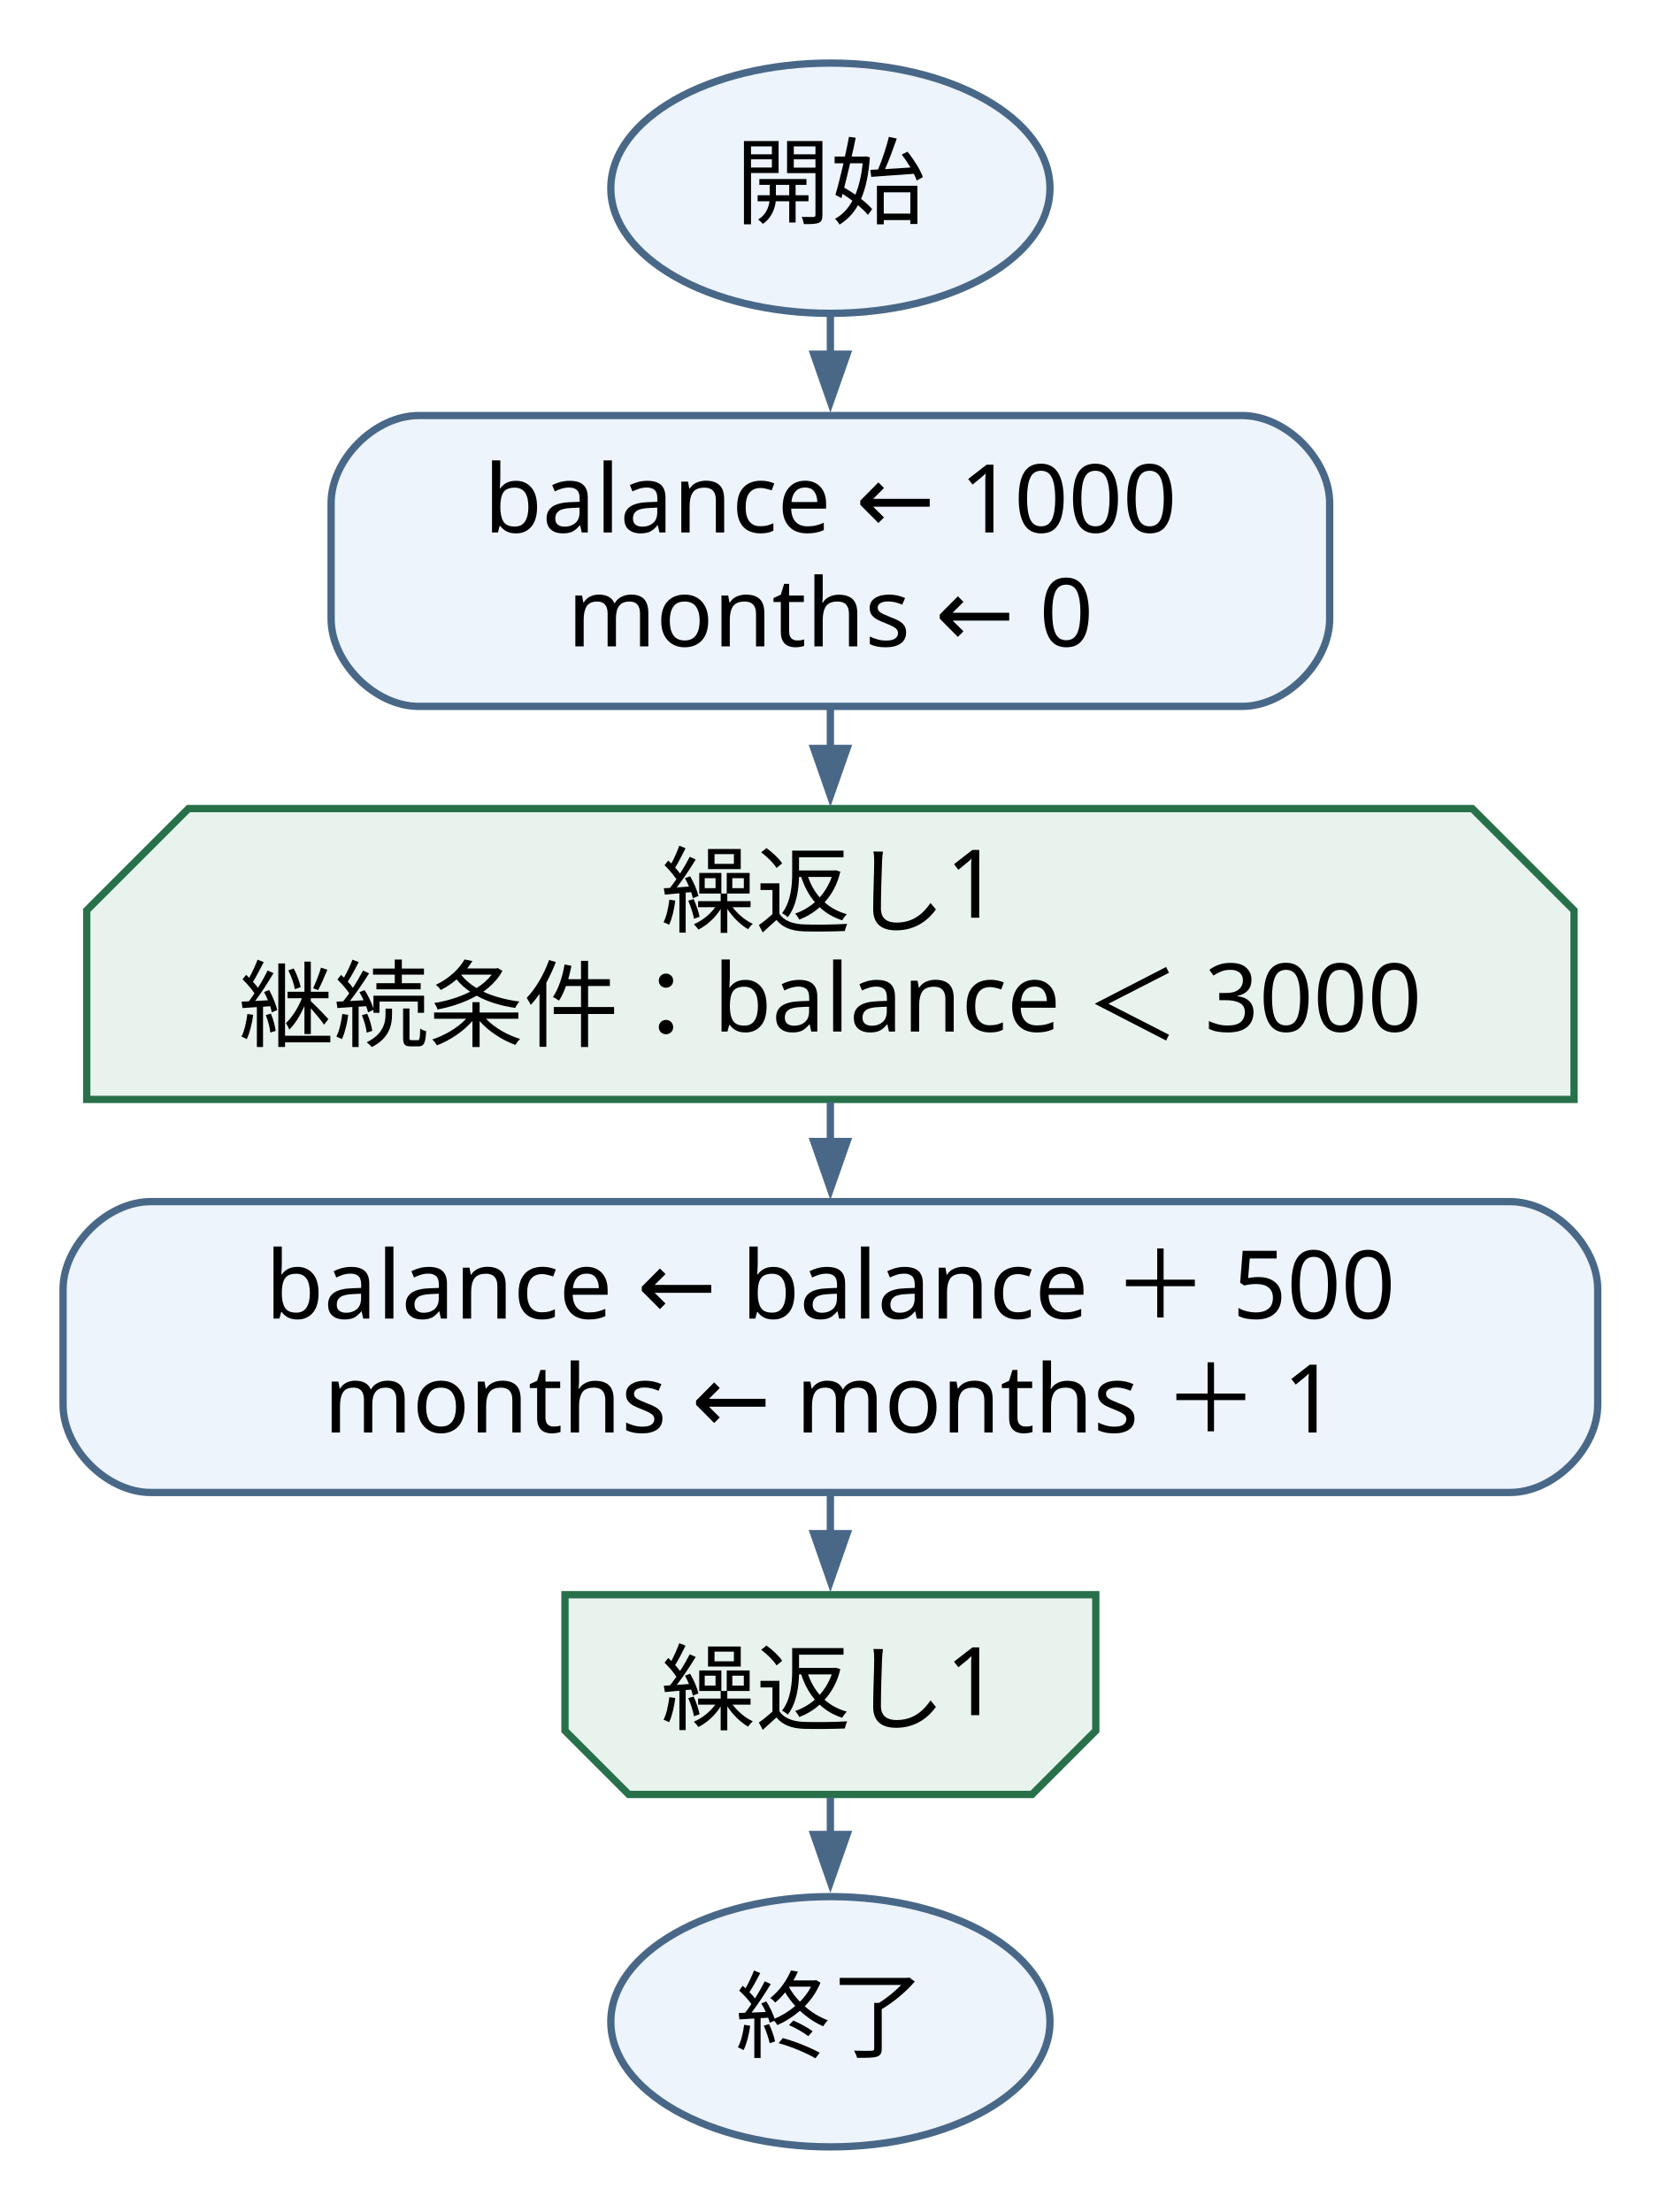
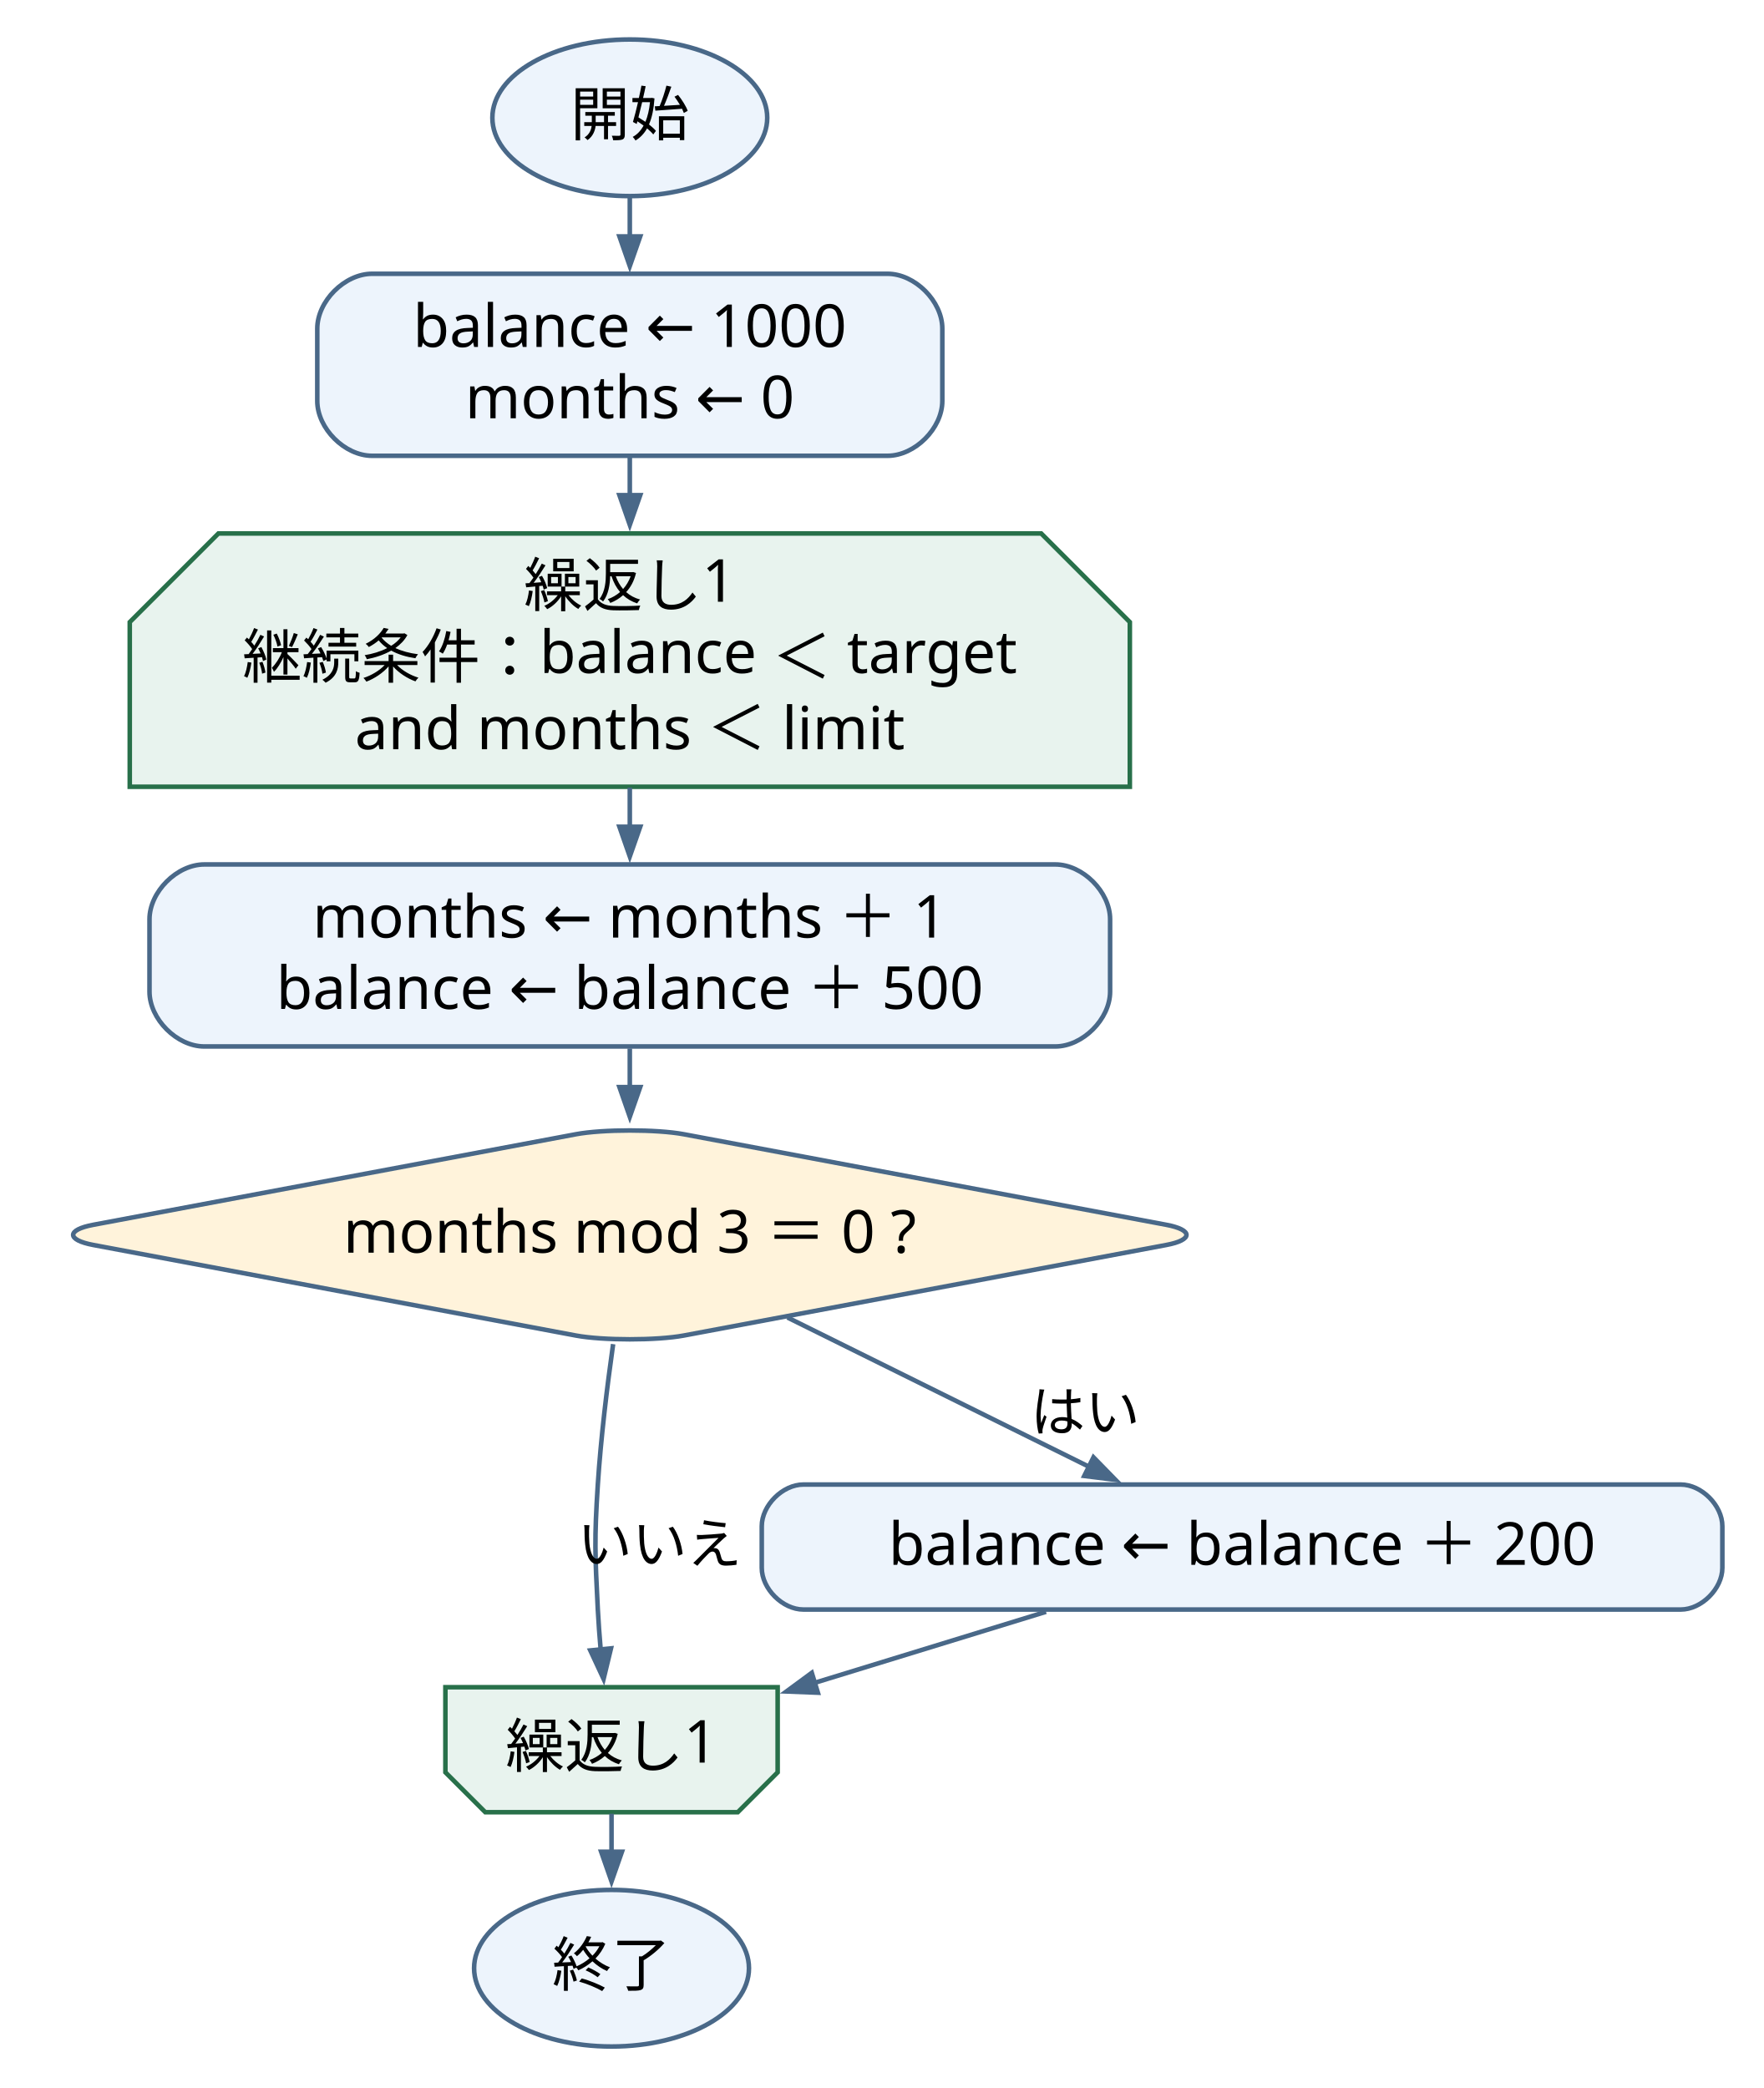
- <svg xmlns="http://www.w3.org/2000/svg" width="228pt" height="303pt" viewBox="0.00 0.00 228.00 303.00">
-   <g id="graph0" class="graph" transform="scale(1 1) rotate(0) translate(8.64 294.08)">
+ <svg xmlns="http://www.w3.org/2000/svg" width="386pt" height="457pt" viewBox="0.00 0.00 386.00 457.00">
+   <g id="graph0" class="graph" transform="scale(1 1) rotate(0) translate(8.64 447.92)">
    <g id="node1" class="node">
-       <ellipse fill="#edf4fc" stroke="#496888" cx="105.12" cy="-17.14" rx="30.08" ry="17.14" />
-       <text xml:space="preserve" text-anchor="middle" x="105.12" y="-13.24" font-family="Meiryo" font-size="13.00">終了</text>
+       <ellipse fill="#edf4fc" stroke="#496888" cx="125.2" cy="-17.14" rx="30.08" ry="17.14" />
+       <text xml:space="preserve" text-anchor="middle" x="125.2" y="-13.24" font-family="Meiryo" font-size="13.00">終了</text>
    </g>
    <g id="node2" class="node loopend">
-       <polygon fill="#e8f3ee" stroke="#28704a" points="68.76,-75.64 141.48,-75.64 141.48,-57.01 132.75,-48.28 77.49,-48.28 68.76,-57.01" />
-       <text xml:space="preserve" text-anchor="middle" x="105.12" y="-58.06" font-family="Meiryo" font-size="13.00">繰返し1</text>
+       <polygon fill="#e8f3ee" stroke="#28704a" points="88.84,-78.64 161.56,-78.64 161.56,-60.01 152.83,-51.28 97.57,-51.28 88.84,-60.01" />
+       <text xml:space="preserve" text-anchor="middle" x="125.2" y="-61.06" font-family="Meiryo" font-size="13.00">繰返し1</text>
    </g>
    <g id="edge1" class="edge">
-       <path fill="none" stroke="#496888" d="M105.12,-47.88C105.12,-46.2 105.12,-44.44 105.12,-42.65" />
-       <polygon fill="#496888" stroke="#496888" points="107.4,-42.79 105.12,-36.29 102.85,-42.79 107.4,-42.79" />
+       <path fill="none" stroke="#496888" d="M125.2,-50.95C125.2,-48.25 125.2,-45.33 125.2,-42.37" />
+       <polygon fill="#496888" stroke="#496888" points="127.48,-42.63 125.2,-36.13 122.93,-42.63 127.48,-42.63" />
    </g>
    <g id="node3" class="node">
-       <path fill="#edf4fc" stroke="#496888" d="M198.24,-129.48C198.24,-129.48 12,-129.48 12,-129.48 6,-129.48 0,-123.48 0,-117.48 0,-117.48 0,-101.64 0,-101.64 0,-95.64 6,-89.64 12,-89.64 12,-89.64 198.24,-89.64 198.24,-89.64 204.24,-89.64 210.24,-95.64 210.24,-101.64 210.24,-101.64 210.24,-117.48 210.24,-117.48 210.24,-123.48 204.24,-129.48 198.24,-129.48" />
-       <text xml:space="preserve" text-anchor="middle" x="105.12" y="-113.46" font-family="Meiryo" font-size="13.00">balance ← balance ＋ 500</text>
-       <text xml:space="preserve" text-anchor="middle" x="105.12" y="-97.86" font-family="Meiryo" font-size="13.00">months ← months ＋ 1</text>
+       <path fill="#fff3db" stroke="#496888" d="M117.41,-199.67C117.41,-199.67 11.79,-179.85 11.79,-179.85 5.9,-178.75 5.9,-176.53 11.79,-175.43 11.79,-175.43 117.41,-155.61 117.41,-155.61 123.31,-154.51 135.1,-154.51 141,-155.61 141,-155.61 246.61,-175.43 246.61,-175.43 252.51,-176.53 252.51,-178.75 246.61,-179.85 246.61,-179.85 141,-199.67 141,-199.67 135.1,-200.77 123.31,-200.77 117.41,-199.67" />
+       <text xml:space="preserve" text-anchor="middle" x="129.2" y="-173.74" font-family="Meiryo" font-size="13.00">months mod 3 ＝ 0 ?</text>
+     </g>
+     <g id="edge4" class="edge">
+       <path fill="none" stroke="#496888" d="M125.55,-153.73C124.21,-144.25 122.86,-133.12 122.2,-123 121.42,-110.87 121.59,-107.79 122.2,-95.64 122.35,-92.81 122.57,-89.84 122.82,-86.91" />
+       <polygon fill="#496888" stroke="#496888" points="125.08,-87.14 123.46,-80.45 120.56,-86.69 125.08,-87.14" />
+       <text xml:space="preserve" text-anchor="middle" x="135.7" y="-105.72" font-family="Meiryo" font-size="12.00">いいえ</text>
+     </g>
+     <g id="node4" class="node">
+       <path fill="#edf4fc" stroke="#496888" d="M359.2,-123C359.2,-123 167.2,-123 167.2,-123 162.64,-123 158.08,-118.44 158.08,-113.88 158.08,-113.88 158.08,-104.76 158.08,-104.76 158.08,-100.2 162.64,-95.64 167.2,-95.64 167.2,-95.64 359.2,-95.64 359.2,-95.64 363.76,-95.64 368.32,-100.2 368.32,-104.76 368.32,-104.76 368.32,-113.88 368.32,-113.88 368.32,-118.44 363.76,-123 359.2,-123" />
+       <text xml:space="preserve" text-anchor="middle" x="263.2" y="-105.42" font-family="Meiryo" font-size="13.00">balance ← balance ＋ 200</text>
+     </g>
+     <g id="edge3" class="edge">
+       <path fill="none" stroke="#496888" d="M163.71,-159.56C184.02,-149.51 209.58,-136.86 229.7,-126.9" />
+       <polygon fill="#496888" stroke="#496888" points="230.68,-128.96 235.5,-124.03 228.66,-124.88 230.68,-128.96" />
+       <text xml:space="preserve" text-anchor="middle" x="228.86" y="-134.6" font-family="Meiryo" font-size="12.00">はい</text>
    </g>
    <g id="edge2" class="edge">
-       <path fill="none" stroke="#496888" d="M105.12,-89.22C105.12,-87.41 105.12,-85.56 105.12,-83.74" />
-       <polygon fill="#496888" stroke="#496888" points="107.4,-84 105.12,-77.5 102.85,-84 107.4,-84" />
-     </g>
-     <g id="node4" class="node loopstart">
-       <polygon fill="#e8f3ee" stroke="#28704a" points="3.24,-143.48 3.24,-169.38 17.18,-183.32 193.06,-183.32 207.00,-169.38 207.00,-143.48" />
-       <text xml:space="preserve" text-anchor="middle" x="105.12" y="-167.3" font-family="Meiryo" font-size="13.00">繰返し1</text>
-       <text xml:space="preserve" text-anchor="middle" x="105.12" y="-151.7" font-family="Meiryo" font-size="13.00">継続条件：balance ＜ 3000</text>
-     </g>
-     <g id="edge3" class="edge">
-       <path fill="none" stroke="#496888" d="M105.12,-143.1C105.12,-141.32 105.12,-139.5 105.12,-137.67" />
-       <polygon fill="#496888" stroke="#496888" points="107.4,-137.72 105.12,-131.22 102.85,-137.72 107.4,-137.72" />
+       <path fill="none" stroke="#496888" d="M220.3,-95.15C204.1,-90.18 185.66,-84.52 169.36,-79.51" />
+       <polygon fill="#496888" stroke="#496888" points="170.36,-77.44 163.48,-77.71 169.03,-81.79 170.36,-77.44" />
    </g>
    <g id="node5" class="node">
-       <path fill="#edf4fc" stroke="#496888" d="M161.52,-237.16C161.52,-237.16 48.72,-237.16 48.72,-237.16 42.72,-237.16 36.72,-231.16 36.72,-225.16 36.72,-225.16 36.72,-209.32 36.72,-209.32 36.72,-203.32 42.72,-197.32 48.72,-197.32 48.72,-197.32 161.52,-197.32 161.52,-197.32 167.52,-197.32 173.52,-203.32 173.52,-209.32 173.52,-209.32 173.52,-225.16 173.52,-225.16 173.52,-231.16 167.52,-237.16 161.52,-237.16" />
-       <text xml:space="preserve" text-anchor="middle" x="105.12" y="-221.14" font-family="Meiryo" font-size="13.00">balance ← 1000</text>
-       <text xml:space="preserve" text-anchor="middle" x="105.12" y="-205.54" font-family="Meiryo" font-size="13.00">months ← 0</text>
-     </g>
-     <g id="edge4" class="edge">
-       <path fill="none" stroke="#496888" d="M105.12,-196.94C105.12,-195.16 105.12,-193.34 105.12,-191.51" />
-       <polygon fill="#496888" stroke="#496888" points="107.4,-191.56 105.12,-185.06 102.85,-191.56 107.4,-191.56" />
-     </g>
-     <g id="node6" class="node">
-       <ellipse fill="#edf4fc" stroke="#496888" cx="105.12" cy="-268.3" rx="30.08" ry="17.14" />
-       <text xml:space="preserve" text-anchor="middle" x="105.12" y="-264.4" font-family="Meiryo" font-size="13.00">開始</text>
+       <path fill="#edf4fc" stroke="#496888" d="M222.32,-258.72C222.32,-258.72 36.08,-258.72 36.08,-258.72 30.08,-258.72 24.08,-252.72 24.08,-246.72 24.08,-246.72 24.08,-230.88 24.08,-230.88 24.08,-224.88 30.08,-218.88 36.08,-218.88 36.08,-218.88 222.32,-218.88 222.32,-218.88 228.32,-218.88 234.32,-224.88 234.32,-230.88 234.32,-230.88 234.32,-246.72 234.32,-246.72 234.32,-252.72 228.32,-258.72 222.32,-258.72" />
+       <text xml:space="preserve" text-anchor="middle" x="129.2" y="-242.7" font-family="Meiryo" font-size="13.00">months ← months ＋ 1</text>
+       <text xml:space="preserve" text-anchor="middle" x="129.2" y="-227.1" font-family="Meiryo" font-size="13.00">balance ← balance ＋ 500</text>
    </g>
    <g id="edge5" class="edge">
-       <path fill="none" stroke="#496888" d="M105.12,-250.69C105.12,-248.97 105.12,-247.2 105.12,-245.41" />
-       <polygon fill="#496888" stroke="#496888" points="107.4,-245.56 105.12,-239.06 102.85,-245.56 107.4,-245.56" />
+       <path fill="none" stroke="#496888" d="M129.2,-218.43C129.2,-215.64 129.2,-212.71 129.2,-209.75" />
+       <polygon fill="#496888" stroke="#496888" points="131.48,-209.99 129.2,-203.49 126.93,-209.99 131.48,-209.99" />
+     </g>
+     <g id="node6" class="node loopstart">
+       <polygon fill="#e8f3ee" stroke="#28704a" points="19.76,-275.72 19.76,-311.76 39.16,-331.16 219.24,-331.16 238.64,-311.76 238.64,-275.72" />
+       <text xml:space="preserve" text-anchor="middle" x="129.2" y="-315.14" font-family="Meiryo" font-size="13.00">繰返し1</text>
+       <text xml:space="preserve" text-anchor="middle" x="129.2" y="-299.54" font-family="Meiryo" font-size="13.00">継続条件：balance ＜ target</text>
+       <text xml:space="preserve" text-anchor="middle" x="129.2" y="-283.94" font-family="Meiryo" font-size="13.00">and months ＜ limit</text>
+     </g>
+     <g id="edge6" class="edge">
+       <path fill="none" stroke="#496888" d="M129.2,-275.51C129.2,-272.64 129.2,-269.72 129.2,-266.84" />
+       <polygon fill="#496888" stroke="#496888" points="131.48,-266.97 129.2,-260.47 126.93,-266.97 131.48,-266.97" />
+     </g>
+     <g id="node7" class="node">
+       <path fill="#edf4fc" stroke="#496888" d="M185.6,-388C185.6,-388 72.8,-388 72.8,-388 66.8,-388 60.8,-382 60.8,-376 60.8,-376 60.8,-360.16 60.8,-360.16 60.8,-354.16 66.8,-348.16 72.8,-348.16 72.8,-348.16 185.6,-348.16 185.6,-348.16 191.6,-348.16 197.6,-354.16 197.6,-360.16 197.6,-360.16 197.6,-376 197.6,-376 197.6,-382 191.6,-388 185.6,-388" />
+       <text xml:space="preserve" text-anchor="middle" x="129.2" y="-371.98" font-family="Meiryo" font-size="13.00">balance ← 1000</text>
+       <text xml:space="preserve" text-anchor="middle" x="129.2" y="-356.38" font-family="Meiryo" font-size="13.00">months ← 0</text>
+     </g>
+     <g id="edge7" class="edge">
+       <path fill="none" stroke="#496888" d="M129.2,-347.95C129.2,-345.19 129.2,-342.29 129.2,-339.35" />
+       <polygon fill="#496888" stroke="#496888" points="131.48,-339.54 129.2,-333.04 126.93,-339.54 131.48,-339.54" />
+     </g>
+     <g id="node8" class="node">
+       <ellipse fill="#edf4fc" stroke="#496888" cx="129.2" cy="-422.14" rx="30.08" ry="17.14" />
+       <text xml:space="preserve" text-anchor="middle" x="129.2" y="-418.24" font-family="Meiryo" font-size="13.00">開始</text>
+     </g>
+     <g id="edge8" class="edge">
+       <path fill="none" stroke="#496888" d="M129.2,-404.67C129.2,-401.88 129.2,-398.93 129.2,-395.96" />
+       <polygon fill="#496888" stroke="#496888" points="131.48,-396.18 129.2,-389.68 126.93,-396.18 131.48,-396.18" />
    </g>
  </g>
</svg>
